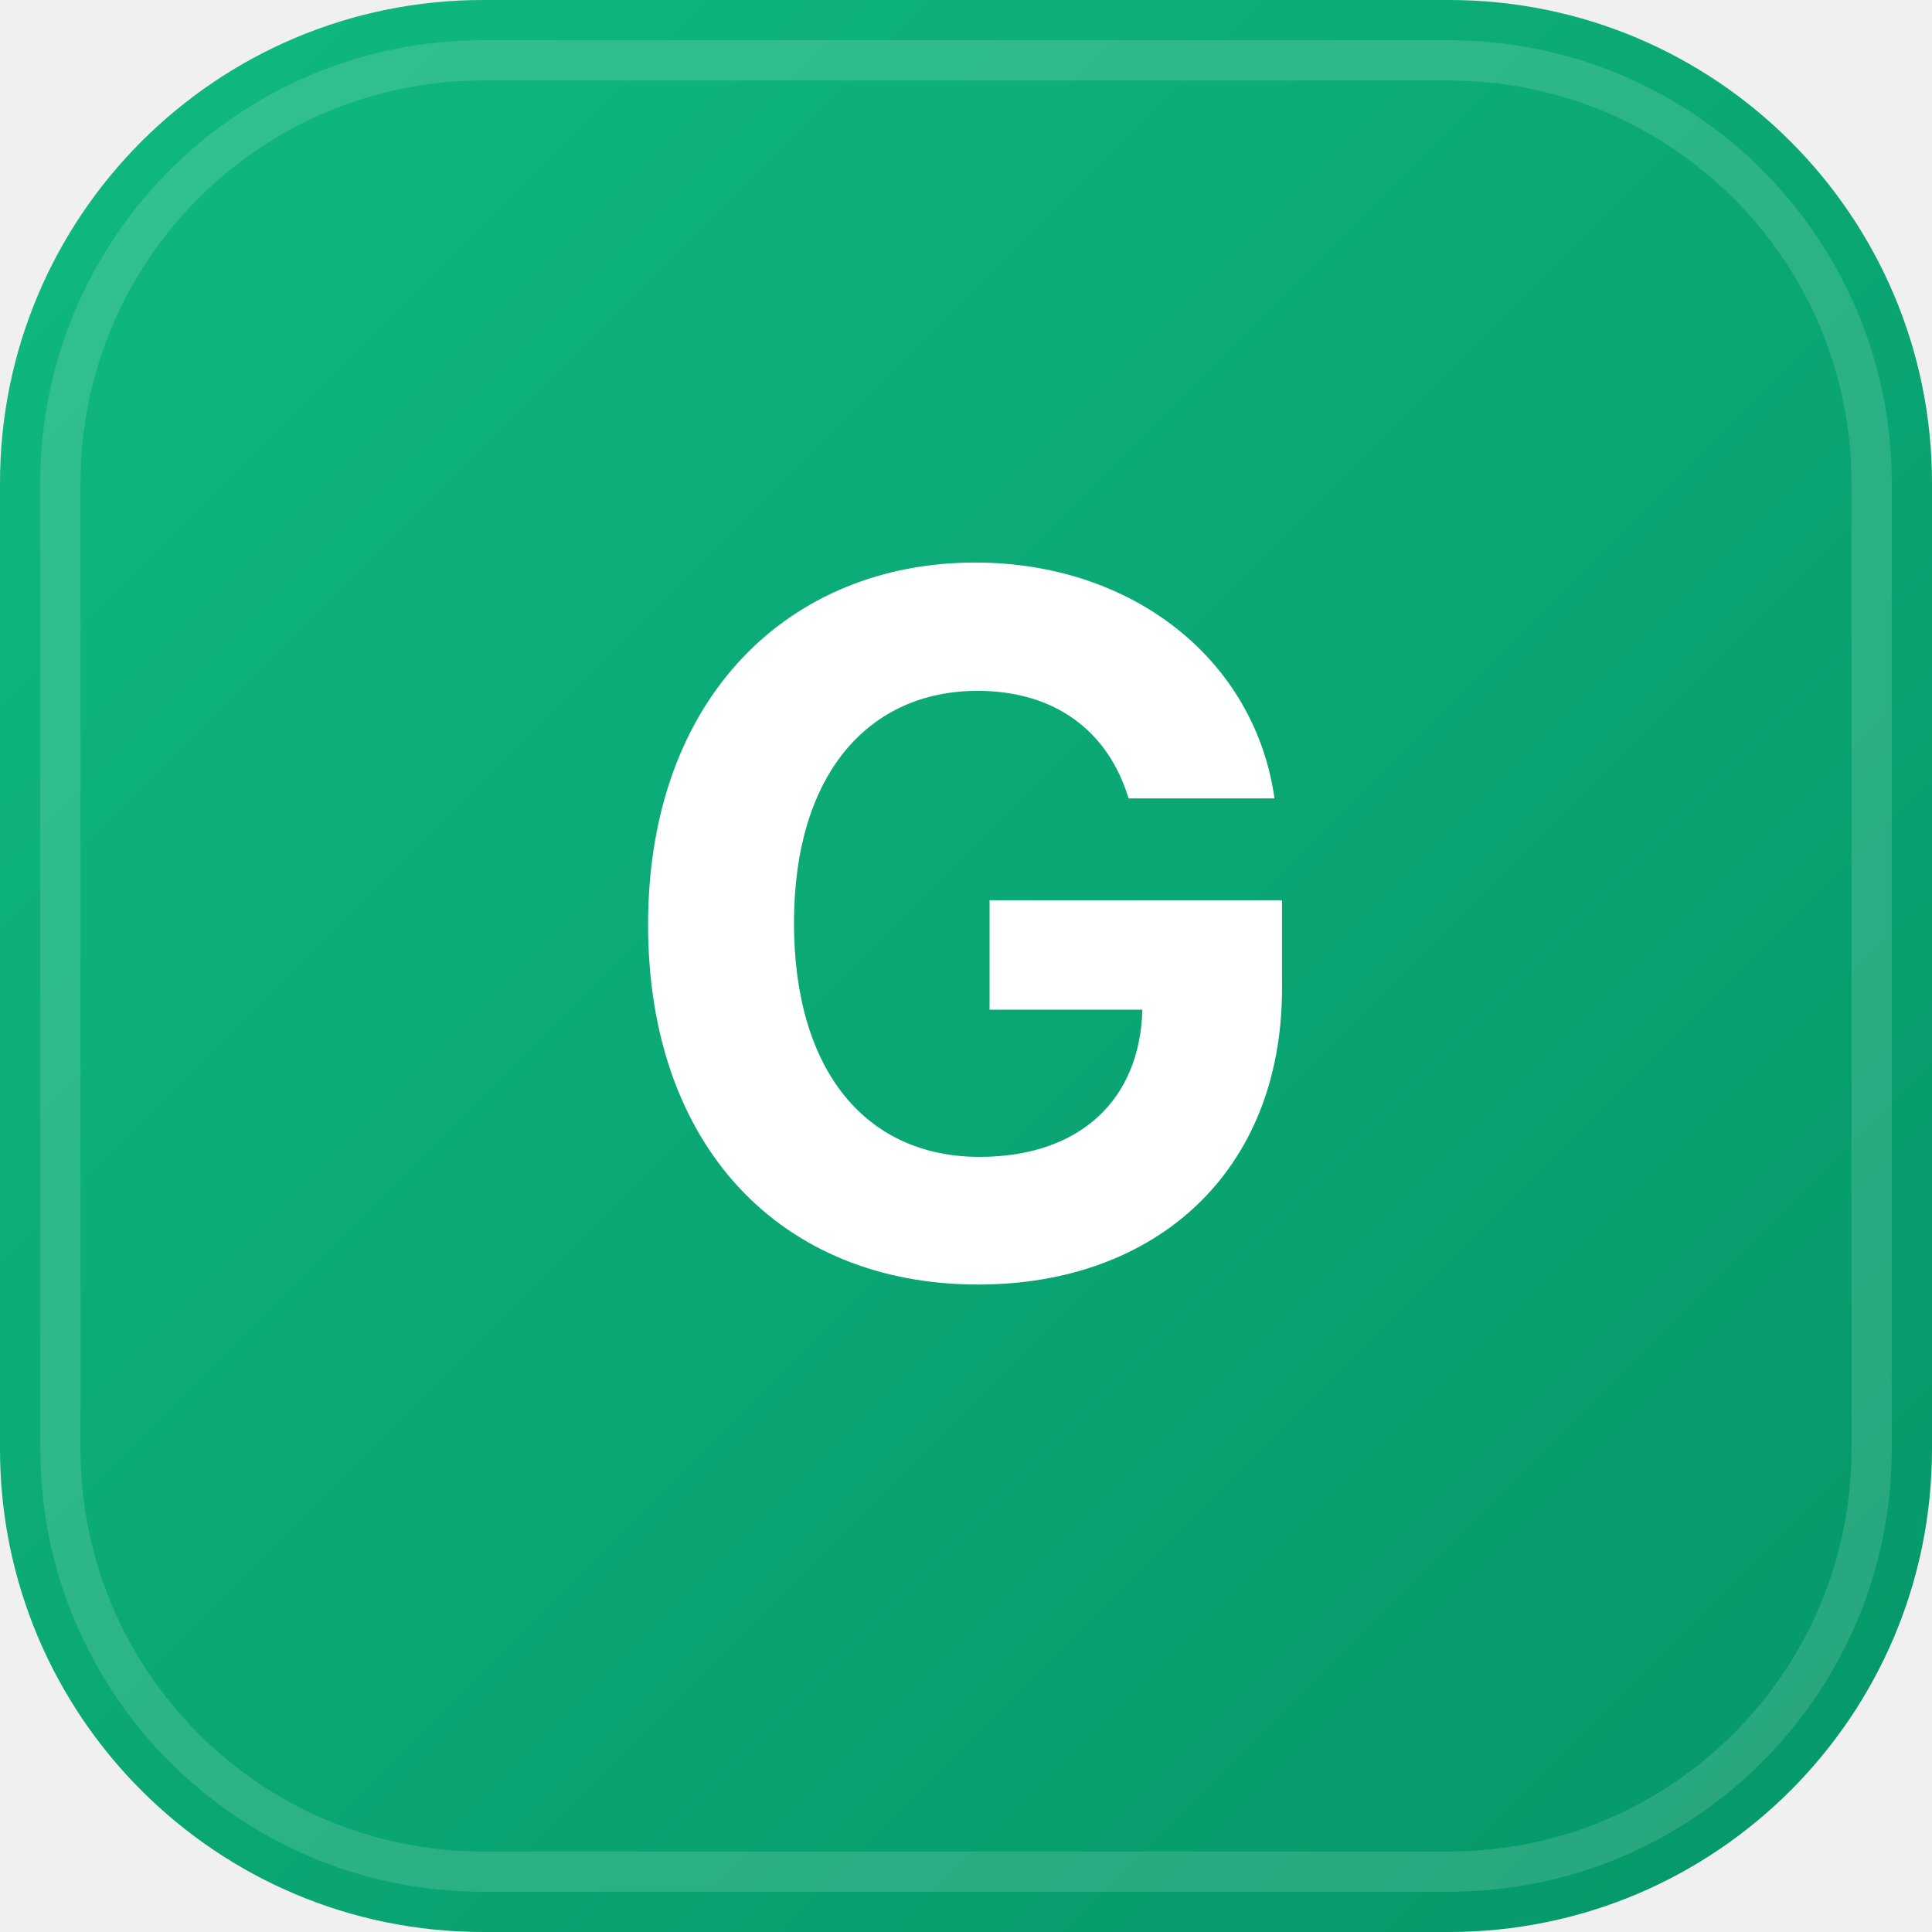
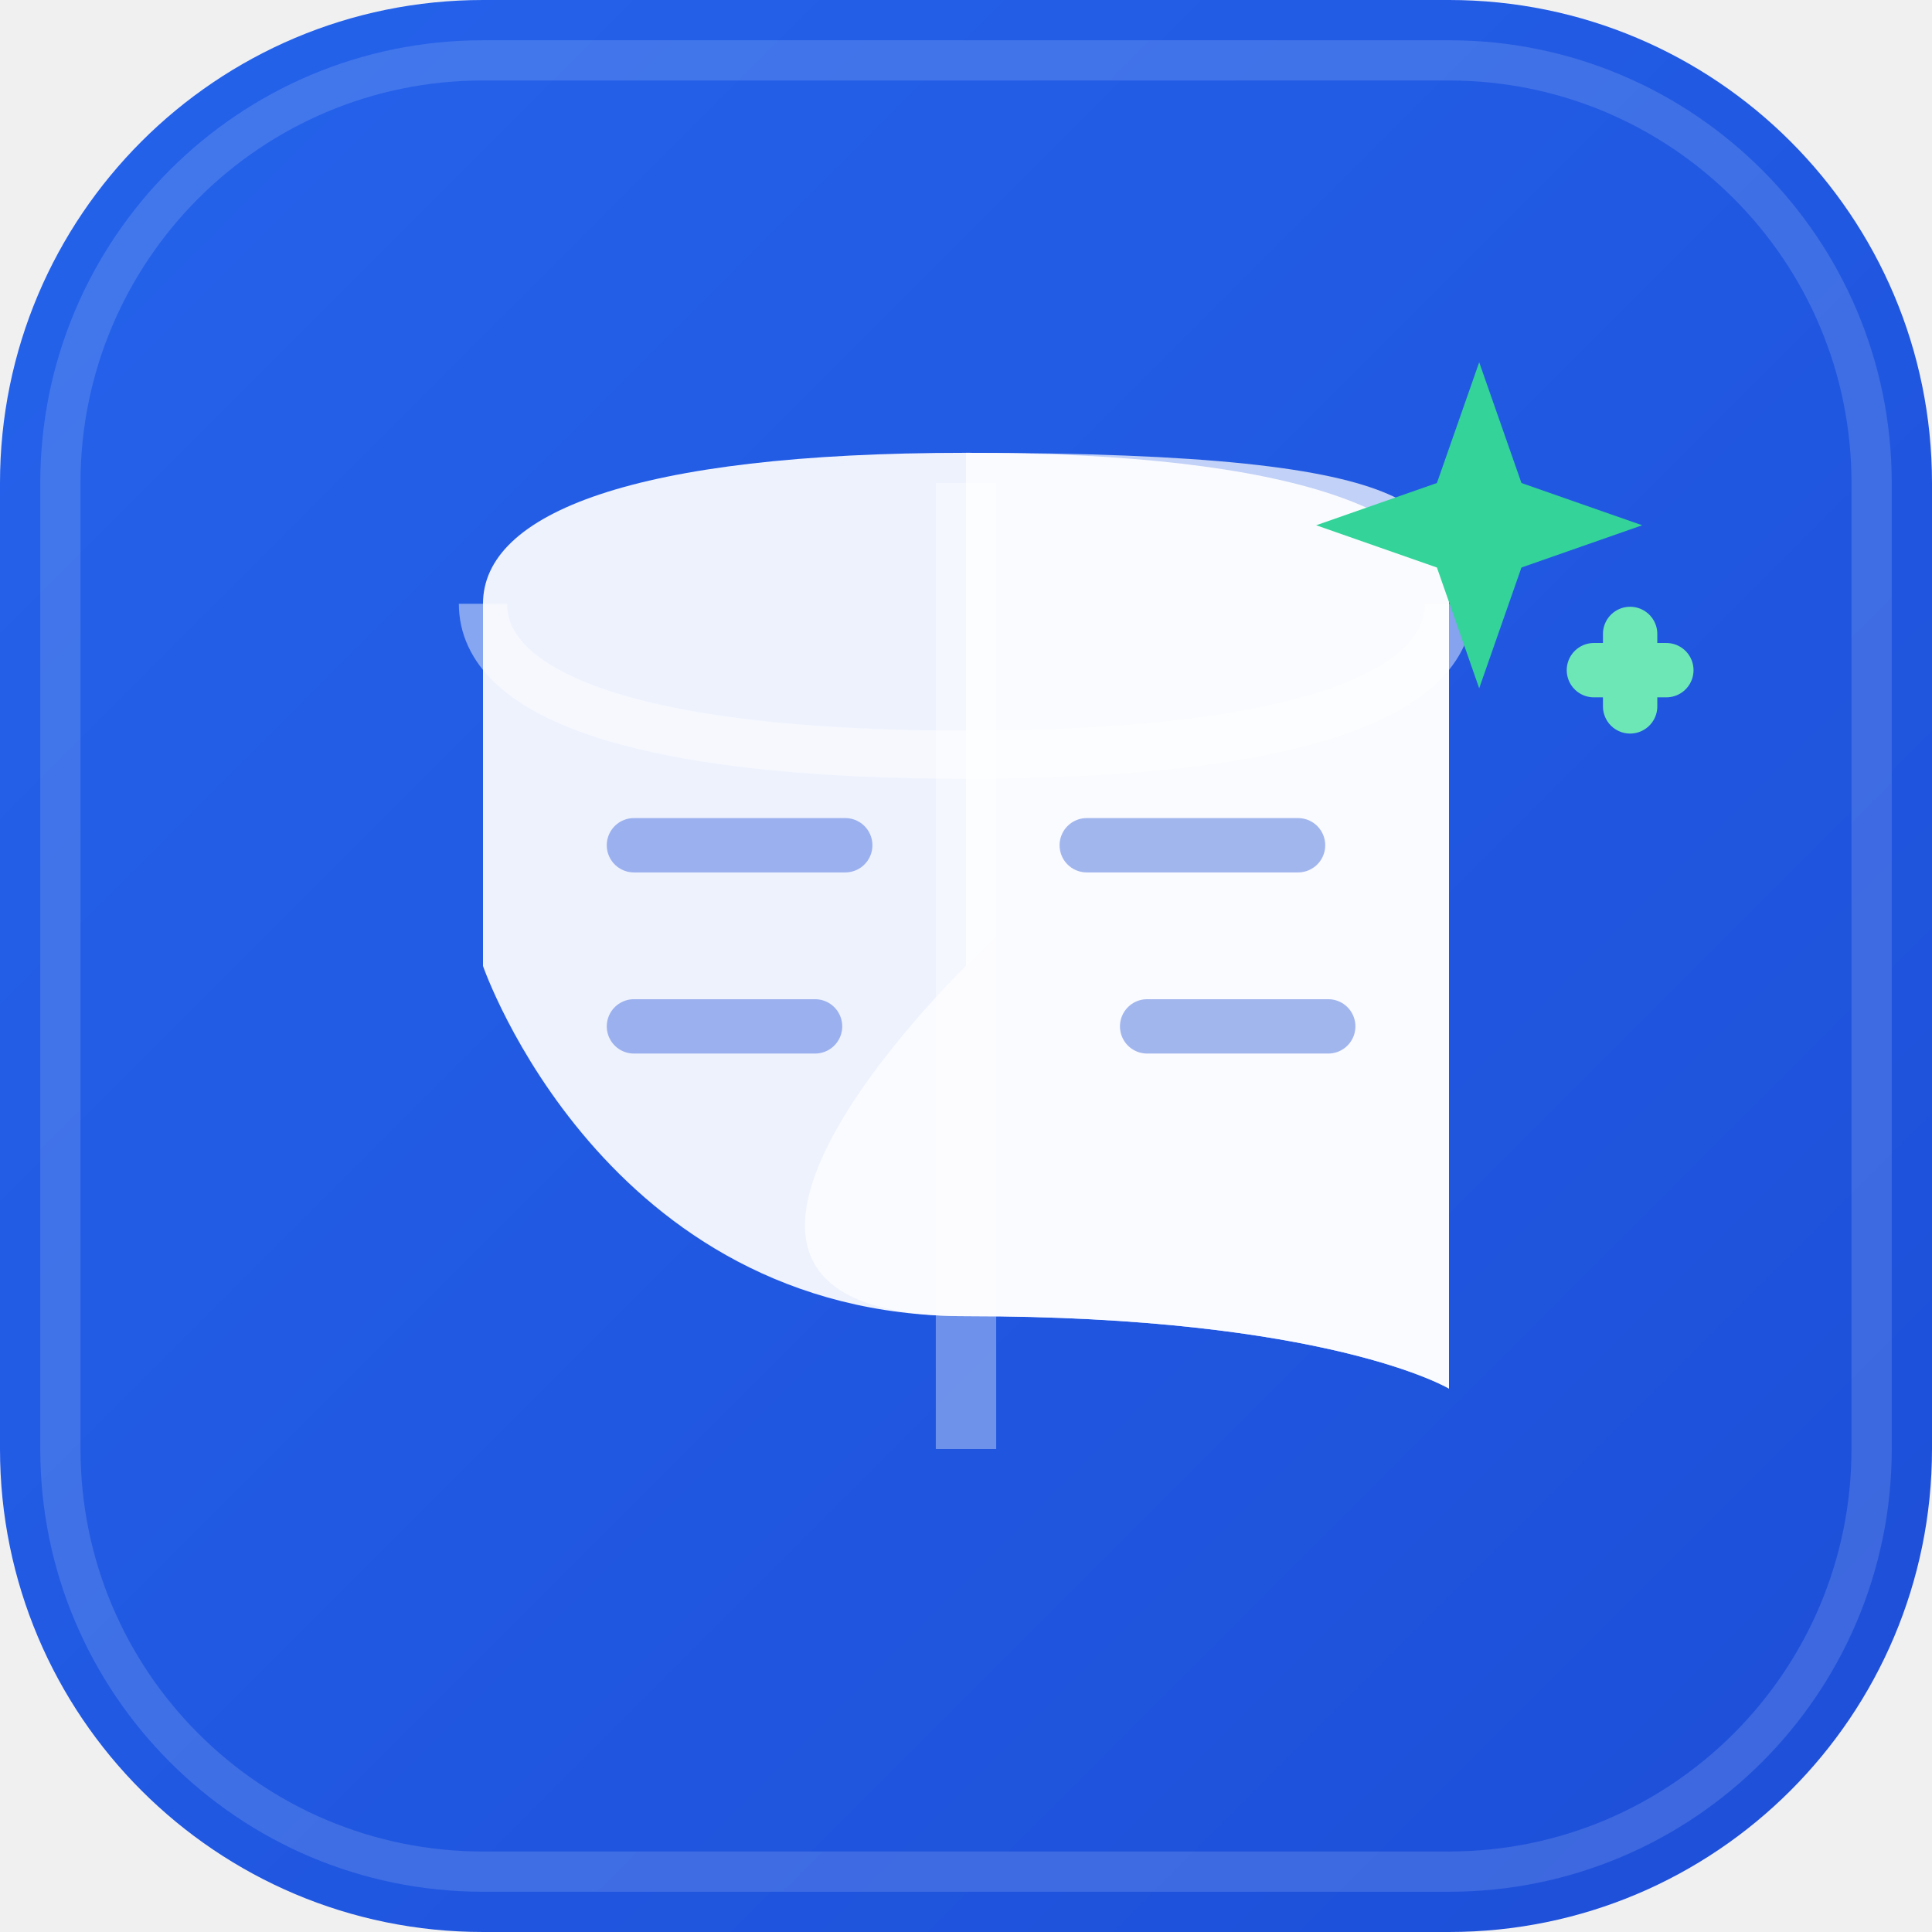
<svg xmlns="http://www.w3.org/2000/svg" viewBox="0 0 48 48" width="180" height="180" fill="none" role="img" aria-label="SmartGPT Guide">
  <defs>
    <linearGradient id="mark-bg" x1="0" y1="0" x2="1" y2="1">
-       <stop stop-color="#10B981" />
-       <stop offset="1" stop-color="#059669" />
+       <stop stop-color="#2563EB" />
+       <stop offset="1" stop-color="#1D4ED8" />
    </linearGradient>
  </defs>
  <rect width="48" height="48" rx="12" fill="url(#mark-bg)" />
  <rect x="1.5" y="1.5" width="45" height="45" rx="10.5" fill="none" stroke="#ffffff" stroke-opacity="0.14" />
-   <text x="24" y="31.68" text-anchor="middle" font-family="system-ui,-apple-system,sans-serif" font-size="24" font-weight="700" fill="#ffffff">G</text>
+   <path d="M24 12v24" stroke="#fff" stroke-opacity="0.35" stroke-width="1.5" />
+   <path d="M12 15C12 12.75 15.75 11.25 24 11.25s12 1.5 12 3.75v19.5c0 0-3-1.8-12-1.8S12 24 12 24V15z" fill="#fff" fill-opacity="0.92" />
+   <path d="M24 11.25C36 11.25 36 12.75 36 15v19.5s-3-1.8-12-1.8S24 24 24 24V11.25z" fill="#fff" fill-opacity="0.72" />
+   <path d="M12 15C12 17.25 15.75 18.75 24 18.75s12-1.5 12-3.75" stroke="#fff" stroke-opacity="0.45" stroke-width="1.2" fill="none" />
+   <path d="M15.75 21h5.25M15.75 25.5h4.5" stroke="#1D4ED8" stroke-width="1.35" stroke-linecap="round" opacity="0.4" />
+   <path d="M27 21h5.25M28.5 25.5h4.5" stroke="#1D4ED8" stroke-width="1.35" stroke-linecap="round" opacity="0.4" />
+   <path d="M36.75 9l1.05 3 3 1.05-3 1.05-1.05 3-1.05-3-3-1.05 3-1.05z" fill="#34D399" />
+   <path d="M40.5 15.75v1.8M41.4 16.65h-1.8" stroke="#6EE7B7" stroke-width="1.35" stroke-linecap="round" />
</svg>
